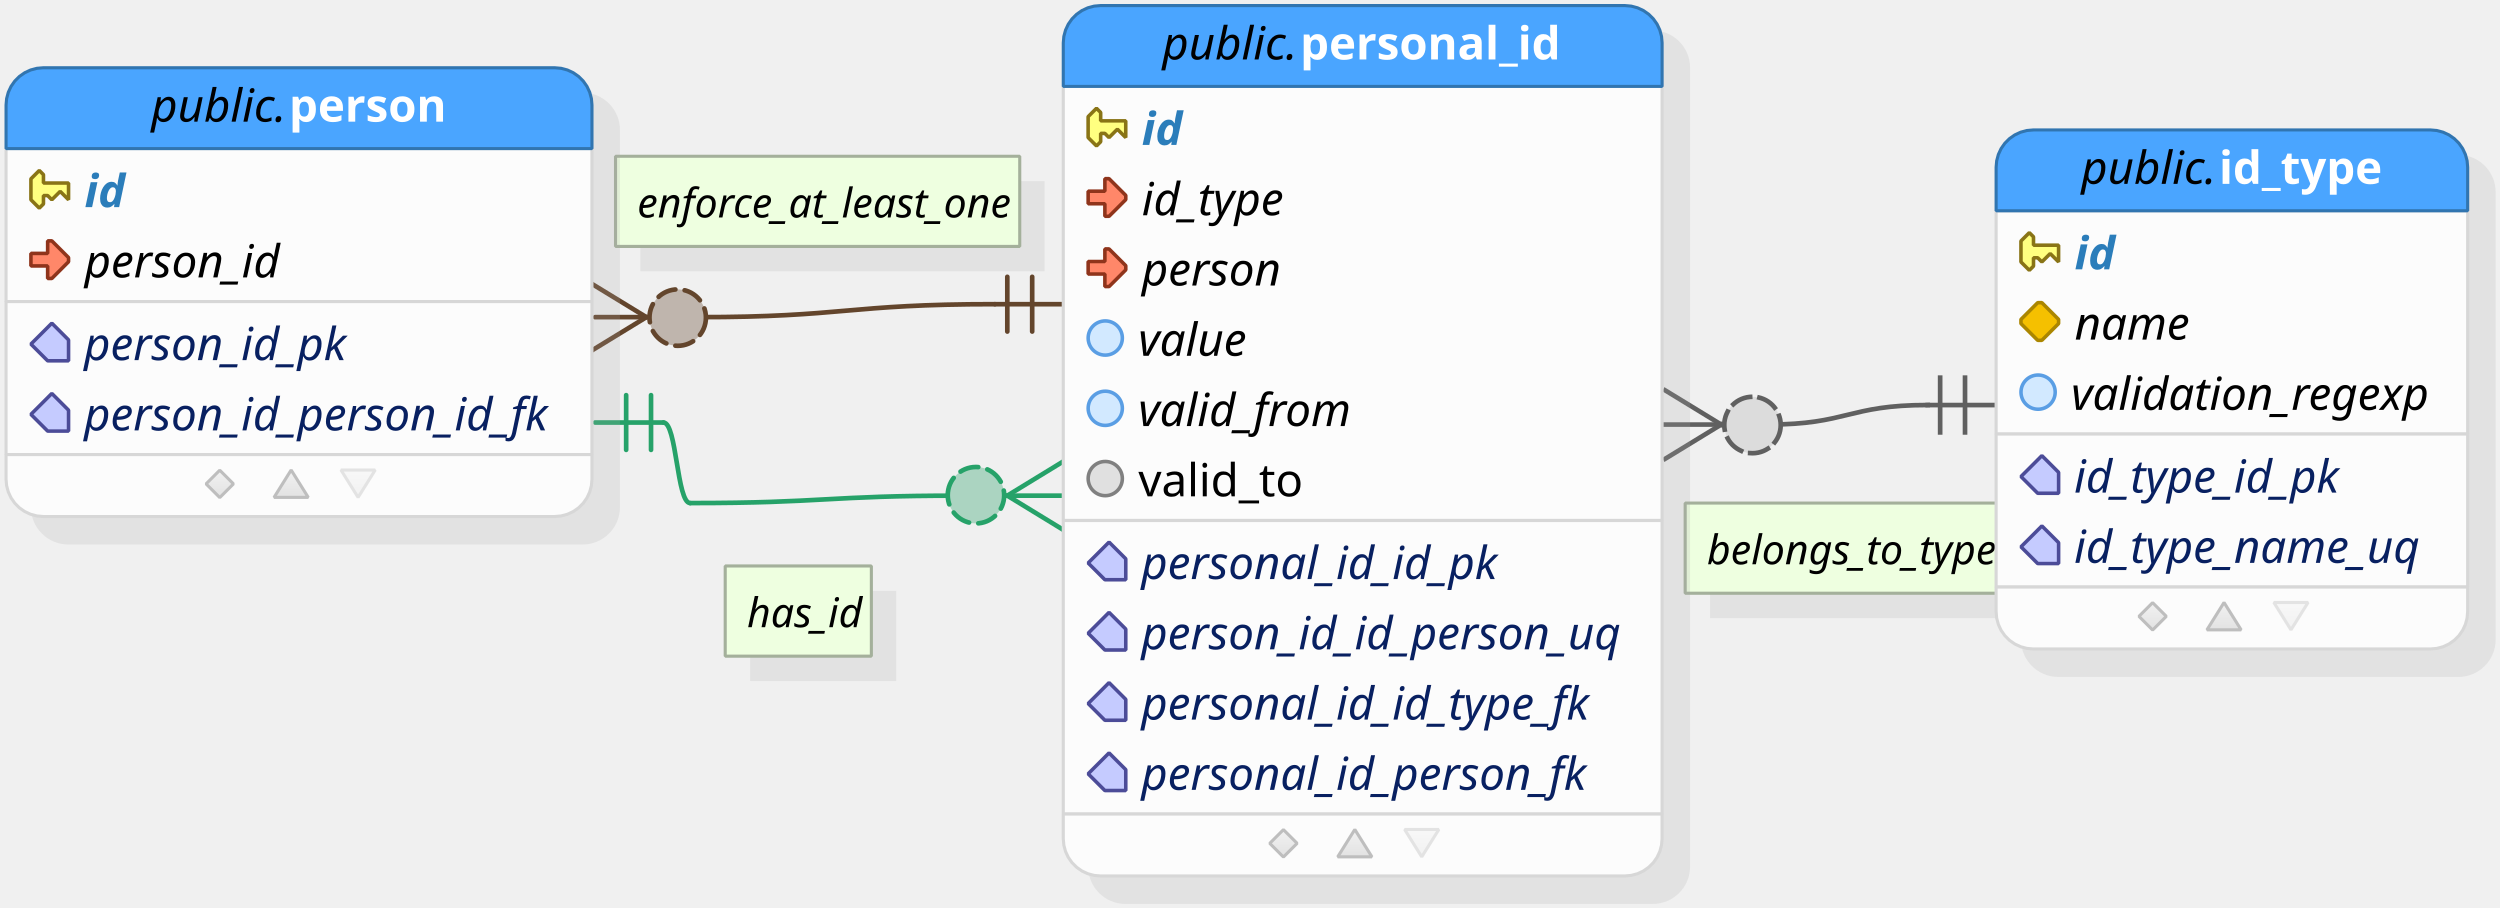
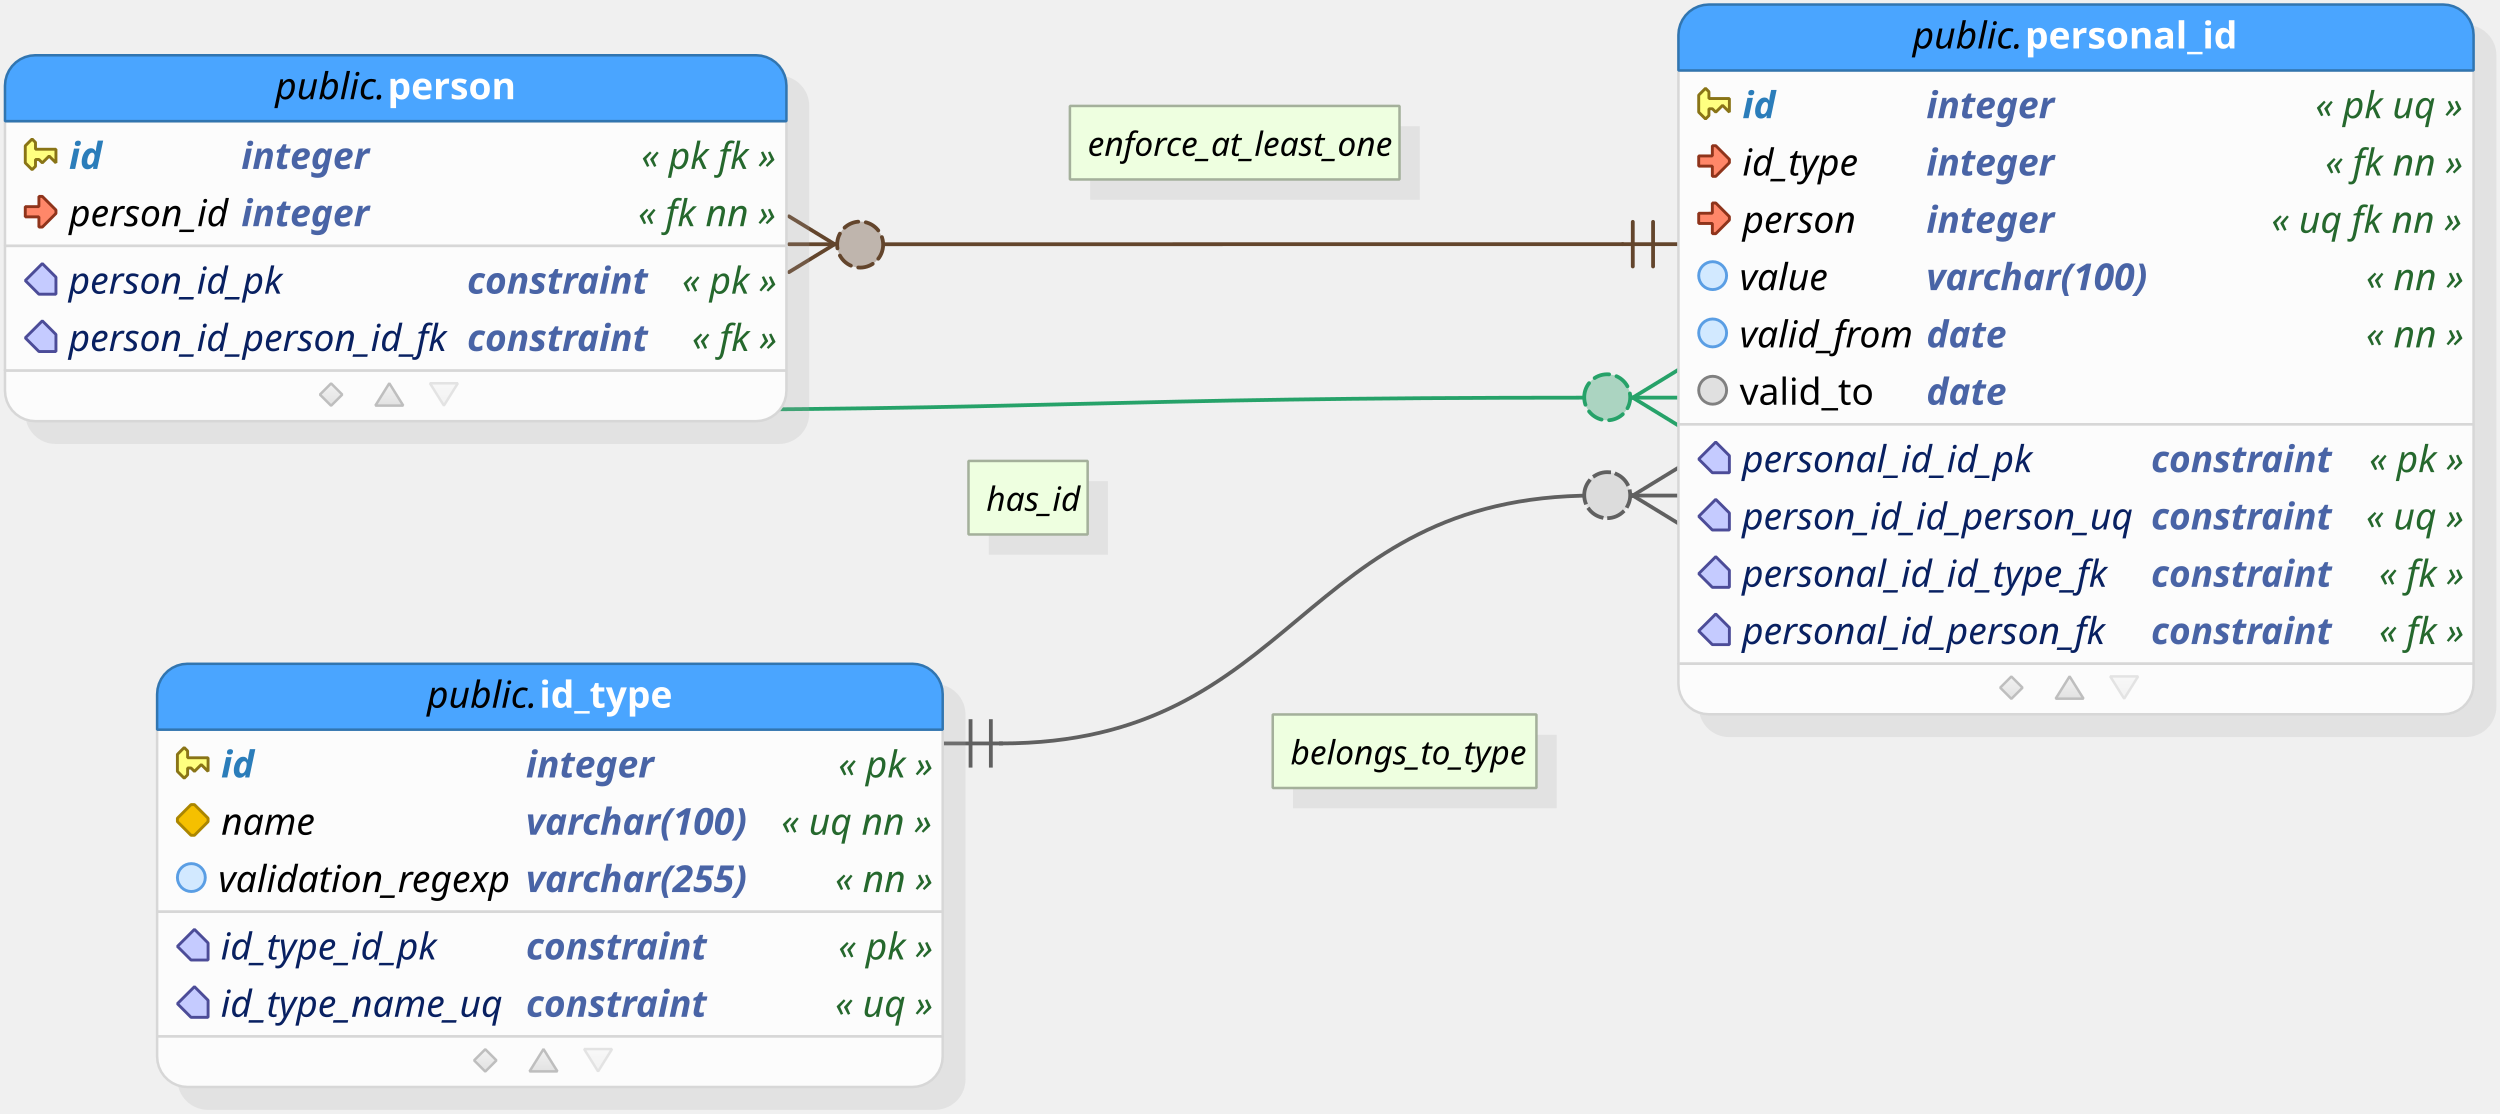
- <svg xmlns="http://www.w3.org/2000/svg" xmlns:xlink="http://www.w3.org/1999/xlink" height="292pt" viewBox="0 0 804 292" width="804pt">
+ <svg xmlns="http://www.w3.org/2000/svg" xmlns:xlink="http://www.w3.org/1999/xlink" height="439pt" viewBox="0 0 986 439" width="986pt">
  <linearGradient id="a" x2="0" y2="1">
    <stop offset="0" stop-color="#a9a9a9" stop-opacity=".196" />
    <stop offset="1" stop-color="#a9a9a9" stop-opacity=".196" />
  </linearGradient>
  <linearGradient id="b" x2="0" y2="1">
    <stop offset="0" stop-color="#eeffe0" />
    <stop offset="1" stop-color="#eeffe0" />
  </linearGradient>
  <linearGradient id="c" x2="0" y2="1">
    <stop offset="0" stop-color="#fcfcfc" />
    <stop offset="1" stop-color="#fcfcfc" />
  </linearGradient>
  <linearGradient id="d" x2="0" y2="1">
    <stop offset="0" stop-color="#ffff80" />
    <stop offset="1" stop-color="#ffff80" />
  </linearGradient>
  <linearGradient id="e" x2="0" y2="1">
    <stop offset="0" stop-color="#d2e9ff" />
    <stop offset="1" stop-color="#d2e9ff" />
  </linearGradient>
  <linearGradient id="f" x2="0" y2="1">
    <stop offset="0" stop-color="#c5cbff" />
    <stop offset="1" stop-color="#c5cbff" />
  </linearGradient>
  <linearGradient id="g" x2="0" y2="1">
    <stop offset="0" stop-color="#f3f3f3" />
    <stop offset="1" stop-color="#e1e1e1" />
  </linearGradient>
  <linearGradient id="h" x2="0" y2="1">
    <stop offset="0" stop-color="#4aa5ff" />
    <stop offset="1" stop-color="#4aa5ff" />
  </linearGradient>
  <linearGradient id="i" x2="0" y2="1">
    <stop offset="0" stop-color="#ff8769" />
    <stop offset="1" stop-color="#ff8769" />
  </linearGradient>
-   <linearGradient id="j" gradientTransform="matrix(.99946 0 0 1.0005 554.53 127.6)" gradientUnits="userSpaceOnUse" x1="-.75" x2="-.75" y1="-.78" y2="18.89">
+   <linearGradient id="j" gradientTransform="matrix(.99946 0 0 1.0005 -642.97 -204.37)" gradientUnits="userSpaceOnUse" x1="-.75" x2="-.75" y1="-.78" y2="18.89">
    <stop offset="0" stop-color="#dcdcdc" />
    <stop offset="1" stop-color="#dcdcdc" />
  </linearGradient>
-   <linearGradient id="k" gradientTransform="matrix(1.8937 0 0 .52806 549.95 169.79)" gradientUnits="userSpaceOnUse" x2="0" xlink:href="#a" y2="54.918" />
-   <linearGradient id="l" gradientTransform="matrix(1.8708 0 0 .53452 541.95 161.79)" gradientUnits="userSpaceOnUse" x1="-.267" x2="-.267" xlink:href="#b" y1="-.935" y2="55.189" />
-   <linearGradient id="m" gradientTransform="matrix(1.0008 0 0 .99917 -322.95 -168.33)" gradientUnits="userSpaceOnUse" x1="-.749" x2="18.884" y1="-.718" y2="18.916">
+   <linearGradient id="k" gradientTransform="matrix(1.8937 0 0 .52806 509.97 289.79)" gradientUnits="userSpaceOnUse" x2="0" xlink:href="#a" y2="54.918" />
+   <linearGradient id="l" gradientTransform="matrix(1.8708 0 0 .53452 501.97 281.79)" gradientUnits="userSpaceOnUse" x1="-.267" x2="-.267" xlink:href="#b" y1="-.935" y2="55.189" />
+   <linearGradient id="m" gradientTransform="matrix(1.0008 0 0 .99917 -642.97 -165.77)" gradientUnits="userSpaceOnUse" x1="-.749" x2="18.884" y1="-.718" y2="18.916">
    <stop offset="0" stop-color="#abd4c1" />
    <stop offset="1" stop-color="#abd4c1" />
  </linearGradient>
-   <linearGradient id="n" gradientTransform="matrix(1.2731 0 0 .78551 241.23 190.02)" gradientUnits="userSpaceOnUse" x2="0" xlink:href="#a" y2="36.919" />
-   <linearGradient id="o" gradientTransform="matrix(1.2649 0 0 .79057 233.23 182.02)" gradientUnits="userSpaceOnUse" x1="-.395" x2="-.395" xlink:href="#b" y1="-.632" y2="37.315" />
-   <linearGradient id="p" gradientTransform="matrix(1.0008 0 0 .99917 208.87 93.07)" gradientUnits="userSpaceOnUse" x1="-.749" x2="18.884" y1="-.718" y2="18.916">
+   <linearGradient id="n" gradientTransform="matrix(1.2731 0 0 .78551 389.97 189.79)" gradientUnits="userSpaceOnUse" x2="0" xlink:href="#a" y2="36.919" />
+   <linearGradient id="o" gradientTransform="matrix(1.2649 0 0 .79057 381.97 181.79)" gradientUnits="userSpaceOnUse" x1="-.395" x2="-.395" xlink:href="#b" y1="-.632" y2="37.315" />
+   <linearGradient id="p" gradientTransform="matrix(1.0008 0 0 .99917 330.17 87.393)" gradientUnits="userSpaceOnUse" x1="-.749" x2="18.884" y1="-.718" y2="18.916">
    <stop offset="0" stop-color="#bfb5ad" />
    <stop offset="1" stop-color="#bfb5ad" />
  </linearGradient>
-   <linearGradient id="q" gradientTransform="matrix(2.1173 0 0 .47231 205.95 58.252)" gradientUnits="userSpaceOnUse" x2="0" xlink:href="#a" y2="61.4" />
-   <linearGradient id="r" gradientTransform="matrix(2.0897 0 0 .47855 197.95 50.252)" gradientUnits="userSpaceOnUse" x1="-.239" x2="-.239" xlink:href="#b" y1="-1.045" y2="61.645" />
-   <linearGradient id="s" gradientTransform="matrix(.95344 0 0 1.0488 649.95 49.788)" gradientUnits="userSpaceOnUse" x2="0" xlink:href="#a" y2="160.1" />
-   <linearGradient id="t" gradientTransform="matrix(1.448 0 0 .69059 641.95 67.788)" gradientUnits="userSpaceOnUse" x1="-.345" x2="-.345" xlink:href="#c" y1="-.724" y2="104.69" />
-   <linearGradient id="u" gradientTransform="matrix(1.7438 0 0 .57346 641.95 139.59)" gradientUnits="userSpaceOnUse" x1="-.287" x2="-.287" xlink:href="#c" y1="-.872" y2="86.667" />
-   <linearGradient id="v" gradientTransform="matrix(.99738 0 0 1.0026 649.95 74.828)" gradientUnits="userSpaceOnUse" x1="-.577" x2="-.577" xlink:href="#d" y1="-.811" y2="12.474" />
-   <linearGradient id="w" gradientTransform="matrix(.99113 0 0 1.0089 649.95 97.344)" gradientUnits="userSpaceOnUse" x1="-.58" x2="-.58" y1="-.806" y2="12.563">
+   <linearGradient id="q" gradientTransform="matrix(2.1173 0 0 .47231 429.97 49.788)" gradientUnits="userSpaceOnUse" x2="0" xlink:href="#a" y2="61.4" />
+   <linearGradient id="r" gradientTransform="matrix(2.0897 0 0 .47855 421.97 41.788)" gradientUnits="userSpaceOnUse" x1="-.239" x2="-.239" xlink:href="#b" y1="-1.045" y2="61.645" />
+   <linearGradient id="s" gradientTransform="matrix(1.3605 0 0 .73502 69.966 269.79)" gradientUnits="userSpaceOnUse" x2="0" xlink:href="#a" y2="228.46" />
+   <linearGradient id="t" gradientTransform="matrix(2.0663 0 0 .48396 61.966 287.79)" gradientUnits="userSpaceOnUse" x1="-.242" x2="-.242" xlink:href="#c" y1="-1.033" y2="149.39" />
+   <linearGradient id="u" gradientTransform="matrix(2.4883 0 0 .40188 61.966 359.59)" gradientUnits="userSpaceOnUse" x1="-.201" x2="-.201" xlink:href="#c" y1="-1.244" y2="123.67" />
+   <linearGradient id="v" gradientTransform="matrix(.99738 0 0 1.0026 69.966 294.83)" gradientUnits="userSpaceOnUse" x1="-.577" x2="-.577" xlink:href="#d" y1="-.811" y2="12.474" />
+   <linearGradient id="w" gradientTransform="matrix(.99113 0 0 1.0089 69.966 317.34)" gradientUnits="userSpaceOnUse" x1="-.58" x2="-.58" y1="-.806" y2="12.563">
    <stop offset="0" stop-color="#f5c000" />
    <stop offset="1" stop-color="#f5c000" />
  </linearGradient>
-   <linearGradient id="x" gradientUnits="userSpaceOnUse" x1="649.37" x2="649.37" xlink:href="#e" y1="120.04" y2="132.19" />
-   <linearGradient id="y" gradientTransform="matrix(.98481 0 0 1.0154 649.95 146.54)" gradientUnits="userSpaceOnUse" x1="-.413" x2="-.413" xlink:href="#f" y1="-.801" y2="12.483" />
-   <linearGradient id="z" gradientTransform="matrix(.98481 0 0 1.0154 649.95 169.14)" gradientUnits="userSpaceOnUse" x1="-.413" x2="-.413" xlink:href="#f" y1="-.801" y2="12.483" />
-   <linearGradient id="A" gradientTransform="matrix(2.701 0 0 .37023 641.95 188.79)" gradientUnits="userSpaceOnUse" x1="-.185" x2="-.185" xlink:href="#c" y1="-1.351" y2="55.165" />
-   <linearGradient id="B" gradientTransform="matrix(1.1144 0 0 .89736 731.27 193.76)" gradientUnits="userSpaceOnUse" x1="-.618" x2="-.618" xlink:href="#g" y1="-.768" y2="10.102" />
-   <linearGradient id="C" gradientTransform="matrix(1.0891 0 0 .9182 709.75 193.76)" gradientUnits="userSpaceOnUse" x1="-.389" x2="-.389" xlink:href="#g" y1="-.75" y2="10.128" />
-   <linearGradient id="D" gradientTransform="matrix(.98191 0 0 1.0184 687.88 193.82)" gradientUnits="userSpaceOnUse" x1="-.36" x2="-.36" xlink:href="#g" y1="-.694" y2="8.988" />
-   <linearGradient id="E" gradientTransform="matrix(2.3781 0 0 .42051 641.95 41.788)" gradientUnits="userSpaceOnUse" x1="-.228" x2="-.228" xlink:href="#h" y1="-1.189" y2="63.019" />
-   <linearGradient id="F" gradientTransform="matrix(.83011 0 0 1.2047 349.95 9.788)" gradientUnits="userSpaceOnUse" x2="0" xlink:href="#a" y2="233.2" />
-   <linearGradient id="G" gradientTransform="matrix(1.1734 0 0 .85224 341.95 27.788)" gradientUnits="userSpaceOnUse" x1="-.426" x2="-.426" xlink:href="#c" y1="-.587" y2="164.39" />
-   <linearGradient id="H" gradientTransform="matrix(1.4245 0 0 .70201 341.95 167.39)" gradientUnits="userSpaceOnUse" x1="-.351" x2="-.351" xlink:href="#c" y1="-.712" y2="135.18" />
-   <linearGradient id="I" gradientTransform="matrix(.99738 0 0 1.0026 349.95 34.828)" gradientUnits="userSpaceOnUse" x1="-.577" x2="-.577" xlink:href="#d" y1="-.811" y2="12.474" />
-   <linearGradient id="J" gradientUnits="userSpaceOnUse" x1="349.37" x2="349.37" xlink:href="#i" y1="56.888" y2="70.138" />
-   <linearGradient id="K" gradientUnits="userSpaceOnUse" x1="349.37" x2="349.37" xlink:href="#i" y1="79.488" y2="92.738" />
-   <linearGradient id="L" gradientUnits="userSpaceOnUse" x1="349.37" x2="349.37" xlink:href="#e" y1="102.64" y2="114.79" />
-   <linearGradient id="M" gradientUnits="userSpaceOnUse" x1="349.37" x2="349.37" xlink:href="#e" y1="125.24" y2="137.39" />
-   <linearGradient id="N" gradientUnits="userSpaceOnUse" x1="349.37" x2="349.37" y1="147.84" y2="159.99">
+   <linearGradient id="x" gradientUnits="userSpaceOnUse" x1="69.391" x2="69.391" xlink:href="#e" y1="340.04" y2="352.19" />
+   <linearGradient id="y" gradientTransform="matrix(.98481 0 0 1.0154 69.966 366.54)" gradientUnits="userSpaceOnUse" x1="-.413" x2="-.413" xlink:href="#f" y1="-.801" y2="12.483" />
+   <linearGradient id="z" gradientTransform="matrix(.98481 0 0 1.0154 69.966 389.14)" gradientUnits="userSpaceOnUse" x1="-.413" x2="-.413" xlink:href="#f" y1="-.801" y2="12.483" />
+   <linearGradient id="A" gradientTransform="matrix(3.8542 0 0 .25946 61.966 408.79)" gradientUnits="userSpaceOnUse" x1="-.13" x2="-.13" xlink:href="#c" y1="-1.927" y2="78.719" />
+   <linearGradient id="B" gradientTransform="matrix(1.1144 0 0 .89736 230.38 413.76)" gradientUnits="userSpaceOnUse" x1="-.618" x2="-.618" xlink:href="#g" y1="-.768" y2="10.102" />
+   <linearGradient id="C" gradientTransform="matrix(1.0891 0 0 .9182 208.85 413.76)" gradientUnits="userSpaceOnUse" x1="-.389" x2="-.389" xlink:href="#g" y1="-.75" y2="10.128" />
+   <linearGradient id="D" gradientTransform="matrix(.98191 0 0 1.0184 186.99 413.82)" gradientUnits="userSpaceOnUse" x1="-.36" x2="-.36" xlink:href="#g" y1="-.694" y2="8.988" />
+   <linearGradient id="E" gradientTransform="matrix(3.3932 0 0 .29471 61.966 261.79)" gradientUnits="userSpaceOnUse" x1="-.16" x2="-.16" xlink:href="#h" y1="-1.697" y2="89.919" />
+   <linearGradient id="F" gradientTransform="matrix(1.0583 0 0 .94495 669.97 9.788)" gradientUnits="userSpaceOnUse" x2="0" xlink:href="#a" y2="297.29" />
+   <linearGradient id="G" gradientTransform="matrix(1.4959 0 0 .66851 661.97 27.788)" gradientUnits="userSpaceOnUse" x1="-.334" x2="-.334" xlink:href="#c" y1="-.748" y2="209.57" />
+   <linearGradient id="H" gradientTransform="matrix(1.816 0 0 .55067 661.97 167.39)" gradientUnits="userSpaceOnUse" x1="-.275" x2="-.275" xlink:href="#c" y1="-.908" y2="172.34" />
+   <linearGradient id="I" gradientTransform="matrix(.99738 0 0 1.0026 669.97 34.828)" gradientUnits="userSpaceOnUse" x1="-.577" x2="-.577" xlink:href="#d" y1="-.811" y2="12.474" />
+   <linearGradient id="J" gradientUnits="userSpaceOnUse" x1="669.39" x2="669.39" xlink:href="#i" y1="56.888" y2="70.138" />
+   <linearGradient id="K" gradientUnits="userSpaceOnUse" x1="669.39" x2="669.39" xlink:href="#i" y1="79.488" y2="92.738" />
+   <linearGradient id="L" gradientUnits="userSpaceOnUse" x1="669.39" x2="669.39" xlink:href="#e" y1="102.64" y2="114.79" />
+   <linearGradient id="M" gradientUnits="userSpaceOnUse" x1="669.39" x2="669.39" xlink:href="#e" y1="125.24" y2="137.39" />
+   <linearGradient id="N" gradientUnits="userSpaceOnUse" x1="669.39" x2="669.39" y1="147.84" y2="159.99">
    <stop offset="0" stop-color="#e0e0e0" />
    <stop offset="1" stop-color="#e0e0e0" />
  </linearGradient>
-   <linearGradient id="O" gradientTransform="matrix(.98481 0 0 1.0154 349.95 174.34)" gradientUnits="userSpaceOnUse" x1="-.413" x2="-.413" xlink:href="#f" y1="-.801" y2="12.483" />
-   <linearGradient id="P" gradientTransform="matrix(.98481 0 0 1.0154 349.95 196.94)" gradientUnits="userSpaceOnUse" x1="-.413" x2="-.413" xlink:href="#f" y1="-.801" y2="12.483" />
-   <linearGradient id="Q" gradientTransform="matrix(.98481 0 0 1.0154 349.95 219.54)" gradientUnits="userSpaceOnUse" x1="-.413" x2="-.413" xlink:href="#f" y1="-.801" y2="12.483" />
-   <linearGradient id="R" gradientTransform="matrix(.98481 0 0 1.0154 349.95 242.14)" gradientUnits="userSpaceOnUse" x1="-.413" x2="-.413" xlink:href="#f" y1="-.801" y2="12.483" />
-   <linearGradient id="S" gradientTransform="matrix(3.0417 0 0 .32877 341.95 261.79)" gradientUnits="userSpaceOnUse" x1="-.164" x2="-.164" xlink:href="#c" y1="-1.521" y2="62.123" />
-   <linearGradient id="T" gradientTransform="matrix(1.1144 0 0 .89736 451.73 266.76)" gradientUnits="userSpaceOnUse" x1="-.618" x2="-.618" xlink:href="#g" y1="-.768" y2="10.102" />
-   <linearGradient id="U" gradientTransform="matrix(1.0891 0 0 .9182 430.21 266.76)" gradientUnits="userSpaceOnUse" x1="-.389" x2="-.389" xlink:href="#g" y1="-.75" y2="10.128" />
-   <linearGradient id="V" gradientTransform="matrix(.98191 0 0 1.0184 408.35 266.82)" gradientUnits="userSpaceOnUse" x1="-.36" x2="-.36" xlink:href="#g" y1="-.694" y2="8.988" />
-   <linearGradient id="W" gradientTransform="matrix(2.6779 0 0 .37342 341.95 1.788)" gradientUnits="userSpaceOnUse" x1="-.202" x2="-.202" xlink:href="#h" y1="-1.339" y2="70.965" />
-   <linearGradient id="X" gradientTransform="matrix(1.1417 0 0 .87589 9.9458 29.788)" gradientUnits="userSpaceOnUse" x2="0" xlink:href="#a" y2="165.92" />
-   <linearGradient id="Y" gradientTransform="matrix(1.9425 0 0 .51479 1.9458 47.788)" gradientUnits="userSpaceOnUse" x1="-.257" x2="-.257" xlink:href="#c" y1="-.971" y2="96.544" />
-   <linearGradient id="Z" gradientTransform="matrix(1.9425 0 0 .51479 1.9458 96.988)" gradientUnits="userSpaceOnUse" x1="-.257" x2="-.257" xlink:href="#c" y1="-.971" y2="96.544" />
-   <linearGradient id="aa" gradientTransform="matrix(.99738 0 0 1.0026 9.9458 54.828)" gradientUnits="userSpaceOnUse" x1="-.577" x2="-.577" xlink:href="#d" y1="-.811" y2="12.474" />
-   <linearGradient id="ab" gradientUnits="userSpaceOnUse" x1="9.371" x2="9.371" xlink:href="#i" y1="76.888" y2="90.138" />
-   <linearGradient id="ac" gradientTransform="matrix(.98481 0 0 1.0154 9.9458 103.94)" gradientUnits="userSpaceOnUse" x1="-.413" x2="-.413" xlink:href="#f" y1="-.801" y2="12.483" />
-   <linearGradient id="ad" gradientTransform="matrix(.98481 0 0 1.0154 9.9458 126.54)" gradientUnits="userSpaceOnUse" x1="-.413" x2="-.413" xlink:href="#f" y1="-.801" y2="12.483" />
-   <linearGradient id="ae" gradientTransform="matrix(3.0088 0 0 .33236 1.9458 146.19)" gradientUnits="userSpaceOnUse" x1="-.166" x2="-.166" xlink:href="#c" y1="-1.504" y2="61.452" />
-   <linearGradient id="af" gradientTransform="matrix(1.1144 0 0 .89736 109.66 151.16)" gradientUnits="userSpaceOnUse" x1="-.618" x2="-.618" xlink:href="#g" y1="-.768" y2="10.102" />
-   <linearGradient id="ag" gradientTransform="matrix(1.0891 0 0 .9182 88.133 151.16)" gradientUnits="userSpaceOnUse" x1="-.389" x2="-.389" xlink:href="#g" y1="-.75" y2="10.128" />
-   <linearGradient id="ah" gradientTransform="matrix(.98191 0 0 1.0184 66.273 151.22)" gradientUnits="userSpaceOnUse" x1="-.36" x2="-.36" xlink:href="#g" y1="-.694" y2="8.988" />
-   <linearGradient id="ai" gradientTransform="matrix(2.649 0 0 .3775 1.9458 21.788)" gradientUnits="userSpaceOnUse" x1="-.204" x2="-.204" xlink:href="#h" y1="-1.325" y2="70.199" />
+   <linearGradient id="O" gradientTransform="matrix(.98481 0 0 1.0154 669.97 174.34)" gradientUnits="userSpaceOnUse" x1="-.413" x2="-.413" xlink:href="#f" y1="-.801" y2="12.483" />
+   <linearGradient id="P" gradientTransform="matrix(.98481 0 0 1.0154 669.97 196.94)" gradientUnits="userSpaceOnUse" x1="-.413" x2="-.413" xlink:href="#f" y1="-.801" y2="12.483" />
+   <linearGradient id="Q" gradientTransform="matrix(.98481 0 0 1.0154 669.97 219.54)" gradientUnits="userSpaceOnUse" x1="-.413" x2="-.413" xlink:href="#f" y1="-.801" y2="12.483" />
+   <linearGradient id="R" gradientTransform="matrix(.98481 0 0 1.0154 669.97 242.14)" gradientUnits="userSpaceOnUse" x1="-.413" x2="-.413" xlink:href="#f" y1="-.801" y2="12.483" />
+   <linearGradient id="S" gradientTransform="matrix(3.8776 0 0 .25789 661.97 261.79)" gradientUnits="userSpaceOnUse" x1="-.129" x2="-.129" xlink:href="#c" y1="-1.939" y2="79.196" />
+   <linearGradient id="T" gradientTransform="matrix(1.1144 0 0 .89736 832.27 266.76)" gradientUnits="userSpaceOnUse" x1="-.618" x2="-.618" xlink:href="#g" y1="-.768" y2="10.102" />
+   <linearGradient id="U" gradientTransform="matrix(1.0891 0 0 .9182 810.75 266.76)" gradientUnits="userSpaceOnUse" x1="-.389" x2="-.389" xlink:href="#g" y1="-.75" y2="10.128" />
+   <linearGradient id="V" gradientTransform="matrix(.98191 0 0 1.0184 788.88 266.82)" gradientUnits="userSpaceOnUse" x1="-.36" x2="-.36" xlink:href="#g" y1="-.694" y2="8.988" />
+   <linearGradient id="W" gradientTransform="matrix(3.4138 0 0 .29293 661.97 1.788)" gradientUnits="userSpaceOnUse" x1="-.159" x2="-.159" xlink:href="#h" y1="-1.707" y2="90.465" />
+   <linearGradient id="X" gradientTransform="matrix(1.4587 0 0 .68556 9.9663 29.788)" gradientUnits="userSpaceOnUse" x2="0" xlink:href="#a" y2="211.98" />
+   <linearGradient id="Y" gradientTransform="matrix(2.4818 0 0 .40293 1.9663 47.788)" gradientUnits="userSpaceOnUse" x1="-.201" x2="-.201" xlink:href="#c" y1="-1.241" y2="123.35" />
+   <linearGradient id="Z" gradientTransform="matrix(2.4818 0 0 .40293 1.9663 96.988)" gradientUnits="userSpaceOnUse" x1="-.201" x2="-.201" xlink:href="#c" y1="-1.241" y2="123.35" />
+   <linearGradient id="aa" gradientTransform="matrix(.99738 0 0 1.0026 9.9663 54.828)" gradientUnits="userSpaceOnUse" x1="-.577" x2="-.577" xlink:href="#d" y1="-.811" y2="12.474" />
+   <linearGradient id="ab" gradientUnits="userSpaceOnUse" x1="9.391" x2="9.391" xlink:href="#i" y1="76.888" y2="90.138" />
+   <linearGradient id="ac" gradientTransform="matrix(.98481 0 0 1.0154 9.9663 103.94)" gradientUnits="userSpaceOnUse" x1="-.413" x2="-.413" xlink:href="#f" y1="-.801" y2="12.483" />
+   <linearGradient id="ad" gradientTransform="matrix(.98481 0 0 1.0154 9.9663 126.54)" gradientUnits="userSpaceOnUse" x1="-.413" x2="-.413" xlink:href="#f" y1="-.801" y2="12.483" />
+   <linearGradient id="ae" gradientTransform="matrix(3.8441 0 0 .26014 1.9663 146.19)" gradientUnits="userSpaceOnUse" x1="-.13" x2="-.13" xlink:href="#c" y1="-1.922" y2="78.513" />
+   <linearGradient id="af" gradientTransform="matrix(1.1144 0 0 .89736 169.57 151.16)" gradientUnits="userSpaceOnUse" x1="-.618" x2="-.618" xlink:href="#g" y1="-.768" y2="10.102" />
+   <linearGradient id="ag" gradientTransform="matrix(1.0891 0 0 .9182 148.04 151.16)" gradientUnits="userSpaceOnUse" x1="-.389" x2="-.389" xlink:href="#g" y1="-.75" y2="10.128" />
+   <linearGradient id="ah" gradientTransform="matrix(.98191 0 0 1.0184 126.18 151.22)" gradientUnits="userSpaceOnUse" x1="-.36" x2="-.36" xlink:href="#g" y1="-.694" y2="8.988" />
+   <linearGradient id="ai" gradientTransform="matrix(3.3843 0 0 .29548 1.9663 21.788)" gradientUnits="userSpaceOnUse" x1="-.16" x2="-.16" xlink:href="#h" y1="-1.692" y2="89.684" />
  <g stroke="#606060" stroke-linecap="square" stroke-linejoin="bevel" stroke-width="1.5">
    <g fill="none">
-       <path d="m535.53 136.54h33" />
-       <path d="m568.53 136.54c25.709 0 25.709-6.282 51.418-6.282" />
-       <path d="m619.95 130.26h22" />
-       <path d="m553.53 136.54-18-11" />
-       <path d="m553.53 136.54-18 11" />
-     </g>
-     <circle cx="563.6" cy="136.68" fill="url(#j)" fill-rule="evenodd" r="9.075" stroke-dasharray="6 3" />
+       <path d="m661.97 195.44h-33" />
+       <path d="m628.97 195.44c-117.09 0-117.09 97.77-234.17 97.77" />
+       <path d="m394.79 293.2h-22" />
+       <g transform="matrix(-1 0 0 -1 661.97 195.44)">
+         <path d="m18 0-18-11" />
+         <path d="m18 0-18 11" />
+       </g>
+     </g>
+     <circle cx="-633.89" cy="-195.29" fill="url(#j)" fill-rule="evenodd" r="9.075" stroke-dasharray="6 3" transform="scale(-1)" />
    <g fill="none">
-       <path d="m631.95 121.46v17.6" />
-       <path d="m623.95 121.46v17.6" />
+       <path d="m0-8.8v17.6" transform="matrix(-1 0 0 -1 382.79 293.2)" />
+       <path d="m0-8.8v17.6" transform="matrix(-1 0 0 -1 390.79 293.2)" />
    </g>
  </g>
-   <path d="m549.95 169.79h104v29h-104z" fill="url(#k)" fill-rule="evenodd" />
+   <path d="m509.97 289.79h104v29h-104z" fill="url(#k)" fill-rule="evenodd" />
  <g stroke-linejoin="bevel">
-     <path d="m541.95 161.79h104v29h-104z" fill="url(#l)" fill-rule="evenodd" stroke="#a4b09b" stroke-linecap="square" />
-     <text style="font-style:italic;font-weight:400;font-size:13.2;font-family:Noto Sans;fill-rule:evenodd;stroke-linecap:square" x="548.946" y="181.479">belongs_to_type</text>
+     <path d="m501.97 281.79h104v29h-104z" fill="url(#l)" fill-rule="evenodd" stroke="#a4b09b" stroke-linecap="square" />
+     <text style="fill-rule:evenodd;font-family:Noto Sans;font-size:13.2;font-style:italic;font-weight:400;stroke-linecap:square" x="508.966" y="301.479">belongs_to_type</text>
    <g stroke="#26a269" stroke-linecap="round" stroke-width="1.5">
      <g fill="none">
-         <path d="m341.95 159.4h-33" />
-         <path d="m308.95 159.4c-43.5 0-43.5 2.387-87 2.387" />
-         <path d="m221.95 161.79c-4.287 0-4.287-25.904-8.575-25.904" />
-         <path d="m213.37 135.88h-22" />
-         <g transform="matrix(-1 0 0 -1 341.95 159.4)">
+         <path d="m661.97 156.83h-33" />
+         <path d="m628.97 156.83c-203.5 0-203.5 4.954-407 4.954" />
+         <path d="m221.97 161.79c-32.699 0-32.699-67.338-65.399-67.338" />
+         <g transform="matrix(-1 0 0 -1 661.97 156.83)">
          <path d="m18 0-18-11" />
          <path d="m18 0-18 11" />
        </g>
      </g>
-       <circle cx="-313.87" cy="-159.26" fill="url(#m)" fill-rule="evenodd" r="9.075" stroke-dasharray="6 3" transform="scale(-1)" />
-       <g fill="none">
-         <path d="m201.37 144.68v-17.6" />
-         <path d="m209.37 144.68v-17.6" />
-       </g>
+       <circle cx="-633.89" cy="-156.69" fill="url(#m)" fill-rule="evenodd" r="9.075" stroke-dasharray="6 3" transform="scale(-1)" />
    </g>
  </g>
-   <path d="m241.23 190.02h47v29h-47z" fill="url(#n)" fill-rule="evenodd" />
+   <path d="m389.97 189.79h47v29h-47z" fill="url(#n)" fill-rule="evenodd" />
  <g stroke-linejoin="bevel">
-     <path d="m233.23 182.02h47v29h-47z" fill="url(#o)" fill-rule="evenodd" stroke="#a4b09b" stroke-linecap="square" />
-     <text style="font-style:italic;font-weight:400;font-size:13.2;font-family:Noto Sans;fill-rule:evenodd;stroke-linecap:square" x="240.233" y="201.71">has_id</text>
+     <path d="m381.97 181.79h47v29h-47z" fill="url(#o)" fill-rule="evenodd" stroke="#a4b09b" stroke-linecap="square" />
+     <text style="fill-rule:evenodd;font-family:Noto Sans;font-size:13.2;font-style:italic;font-weight:400;stroke-linecap:square" x="388.966" y="201.479">has_id</text>
    <g stroke="#63452c" stroke-linecap="round" stroke-width="1.5">
      <g fill="none">
-         <path d="m191.37 102h33" />
-         <path d="m224.37 102c47.788 0 47.788-4.179 95.575-4.179" />
-         <path d="m319.95 97.823h22" />
-         <g transform="translate(189.87 102)">
+         <path d="m311.17 96.325h33" />
+         <path d="m344.17 96.325c147.9 0 147.9-.028 295.8-.028" />
+         <path d="m639.97 96.297h22" />
+         <g transform="translate(311.17 96.325)">
          <path d="m18 0-18-11" />
          <path d="m18 0-18 11" />
        </g>
      </g>
-       <circle cx="217.95" cy="102.14" fill="url(#p)" fill-rule="evenodd" r="9.075" stroke-dasharray="6 3" />
+       <circle cx="339.24" cy="96.468" fill="url(#p)" fill-rule="evenodd" r="9.075" stroke-dasharray="6 3" />
      <g fill="none">
-         <path d="m331.95 89.023v17.6" />
-         <path d="m323.95 89.023v17.6" />
+         <path d="m0-8.8v17.6" transform="translate(651.97 96.297)" />
+         <path d="m0-8.8v17.6" transform="translate(643.97 96.297)" />
      </g>
    </g>
  </g>
  <g fill-rule="evenodd">
-     <path d="m205.95 58.252h130v29h-130z" fill="url(#q)" />
-     <path d="m197.95 50.252h130v29h-130z" fill="url(#r)" stroke="#a4b09b" stroke-linecap="square" stroke-linejoin="bevel" />
-     <text style="font-style:italic;font-weight:400;font-size:13.2;font-family:Noto Sans;stroke-linecap:square;stroke-linejoin:bevel" x="204.946" y="69.943">enforce_at_least_one</text>
-     <path d="m649.95 61.788c0-6.627 5.373-12 12-12h128.65c6.627 0 12 5.373 12 12v143.92c0 6.627-5.373 12-12 12h-128.65c-6.627 0-12-5.373-12-12z" fill="url(#s)" />
+     <path d="m429.97 49.788h130v29h-130z" fill="url(#q)" />
+     <path d="m421.97 41.788h130v29h-130z" fill="url(#r)" stroke="#a4b09b" stroke-linecap="square" stroke-linejoin="bevel" />
+     <text style="font-family:Noto Sans;font-size:13.2;font-style:italic;font-weight:400;stroke-linecap:square;stroke-linejoin:bevel" x="428.966" y="61.479">enforce_at_least_one</text>
+     <path d="m69.966 281.79c0-6.627 5.373-12 12-12h286.83c6.627 0 12 5.373 12 12v143.92c0 6.627-5.373 12-12 12h-286.83c-6.627 0-12-5.373-12-12z" fill="url(#s)" />
    <g stroke-linecap="square" stroke-linejoin="bevel">
-       <path d="m641.95 67.788h151.65v71.8h-151.65z" fill="url(#t)" stroke="#d7d7d7" />
-       <path d="m641.95 139.59h151.65v49.2h-151.65z" fill="url(#u)" stroke="#d7d7d7" />
-       <path d="m652.63 74.828-2.689 2.689v6.722l2.689 2.689 1.344-1.344v-2.689h1.344l1.344 1.344 2.689-2.689 2.689 2.689v-5.378h-8.067v-2.689z" fill="url(#v)" stroke="#897416" stroke-width="1.15" />
-       <text fill="#2b7dba" font-family="Noto Sans" font-size="14.667" font-style="italic" font-weight="700" x="667.196" y="86.619">id</text>
-       <path d="m655.32 97.344-5.378 5.378v1.344l5.378 5.378h1.344l5.378-5.378v-1.344l-5.378-5.378z" fill="url(#w)" stroke="#ab8600" stroke-width="1.15" />
-       <text font-family="Noto Sans" font-size="14.667" font-style="italic" font-weight="400" x="667.196" y="109.219">name</text>
-       <circle cx="655.45" cy="126.11" fill="url(#x)" r="5.5" stroke="#5a9ee4" stroke-width="1.15" />
-       <text font-family="Noto Sans" font-size="14.667" font-style="italic" font-weight="400" x="666.096" y="131.819">validation_regexp</text>
-       <path d="m656.67 146.54-6.722 6.722 5.378 5.378h6.722v-6.722z" fill="url(#y)" stroke="#4c4c98" stroke-width="1.15" />
-       <text fill="#082061" font-family="Noto Sans" font-size="14.667" font-style="italic" font-weight="400" x="667.028" y="158.419">id_type_id_pk</text>
-       <path d="m656.67 169.14-6.722 6.722 5.378 5.378h6.722v-6.722z" fill="url(#z)" stroke="#4c4c98" stroke-width="1.15" />
-       <text fill="#082061" font-family="Noto Sans" font-size="14.667" font-style="italic" font-weight="400" x="667.028" y="181.019">id_type_name_uq</text>
-       <path d="m641.946 188.788h151.65v7.924l-.182 2.084-.542 2.02-.884 1.896-1.199 1.714-1.48 1.479-1.713 1.2-1.896.884-2.02.541-2.084.182h-127.65l-2.084-.182-2.02-.541-1.896-.884-1.713-1.2-1.479-1.479-1.2-1.714-.884-1.896-.541-2.02-.182-2.084z" fill="url(#A)" stroke="#d7d7d7" />
+       <path d="m61.966 287.79h309.83v71.8h-309.83z" fill="url(#t)" stroke="#d7d7d7" />
+       <path d="m61.966 359.59h309.83v49.2h-309.83z" fill="url(#u)" stroke="#d7d7d7" />
+       <path d="m72.655 294.83-2.689 2.689v6.722l2.689 2.689 1.344-1.344v-2.689h1.344l1.344 1.344 2.689-2.689 2.689 2.689v-5.378h-8.067v-2.689z" fill="url(#v)" stroke="#897416" stroke-width="1.15" />
+       <g font-family="Noto Sans" font-size="14.667" font-style="italic">
+         <text fill="#2b7dba" font-weight="700" x="87.216" y="306.619">id</text>
+         <text fill="#4964a6" font-weight="700" x="203.616" xml:space="preserve" y="306.619"> integer</text>
+         <text fill="#25682d" font-weight="400" x="330.636" y="306.619">« pk »</text>
+       </g>
+       <path d="m75.344 317.34-5.378 5.378v1.344l5.378 5.378h1.344l5.378-5.378v-1.344l-5.378-5.378z" fill="url(#w)" stroke="#ab8600" stroke-width="1.15" />
+       <g font-family="Noto Sans" font-size="14.667" font-style="italic">
+         <text font-weight="400" x="87.216" y="329.219">name</text>
+         <text fill="#4964a6" font-weight="700" x="203.616" xml:space="preserve" y="329.219"> varchar(100)</text>
+         <text fill="#25682d" font-weight="400" x="308.151" y="329.219">« uq nn »</text>
+       </g>
+       <circle cx="75.466" cy="346.11" fill="url(#x)" r="5.5" stroke="#5a9ee4" stroke-width="1.15" />
+       <g font-family="Noto Sans" font-size="14.667" font-style="italic">
+         <text font-weight="400" x="86.116" y="351.819">validation_regexp</text>
+         <text fill="#4964a6" font-weight="700" x="203.616" xml:space="preserve" y="351.819"> varchar(255)</text>
+         <text fill="#25682d" font-weight="400" x="329.386" y="351.819">« nn »</text>
+       </g>
+       <path d="m76.689 366.54-6.722 6.722 5.378 5.378h6.722v-6.722z" fill="url(#y)" stroke="#4c4c98" stroke-width="1.15" />
+       <g font-family="Noto Sans" font-size="14.667" font-style="italic">
+         <text fill="#082061" font-weight="400" x="87.048" y="378.419">id_type_id_pk</text>
+         <text fill="#4964a6" font-weight="700" x="203.616" xml:space="preserve" y="378.419"> constraint</text>
+         <text fill="#25682d" font-weight="400" x="330.636" y="378.419">« pk »</text>
+       </g>
+       <path d="m76.689 389.14-6.722 6.722 5.378 5.378h6.722v-6.722z" fill="url(#z)" stroke="#4c4c98" stroke-width="1.15" />
+       <g font-family="Noto Sans" font-size="14.667" font-style="italic">
+         <text fill="#082061" font-weight="400" x="87.048" y="401.019">id_type_name_uq</text>
+         <text fill="#4964a6" font-weight="700" x="203.616" xml:space="preserve" y="401.019"> constraint</text>
+         <text fill="#25682d" font-weight="400" x="329.386" y="401.019">« uq »</text>
+       </g>
+       <path d="m61.966 408.79h309.83v7.924l-.183 2.084-.541 2.02-.884 1.896-1.2 1.714-1.479 1.479-1.713 1.2-1.896.884-2.02.541-2.084.182h-285.83l-2.084-.182-2.021-.541-1.896-.884-1.713-1.2-1.479-1.479-1.2-1.714-.884-1.896-.541-2.02-.182-2.084z" fill="url(#A)" stroke="#d7d7d7" />
      <g stroke="#bebebe">
-         <path d="m731.27 193.76h11l-5.5 8.8z" fill="url(#B)" opacity=".4" />
-         <path d="m715.25 193.76-5.5 8.8h11z" fill="url(#C)" />
-         <path d="m692.28 193.82 4.4 4.4-4.4 4.4-4.4-4.4z" fill="url(#D)" />
-       </g>
-       <path d="m641.95 53.788.182-2.084.541-2.021.884-1.896 1.2-1.713 1.479-1.479 1.713-1.2 1.896-.884 2.021-.541 2.084-.182h127.65l2.084.182 2.02.541 1.896.884 1.713 1.2 1.48 1.479 1.199 1.713.884 1.896.542 2.021.182 2.084v14h-151.65z" fill="url(#E)" stroke="#3175b0" />
+         <path d="m230.38 413.76h11l-5.5 8.8z" fill="url(#B)" opacity=".4" />
+         <path d="m214.35 413.76-5.5 8.8h11z" fill="url(#C)" />
+         <path d="m191.39 413.82 4.4 4.4-4.4 4.4-4.4-4.4z" fill="url(#D)" />
+       </g>
+       <path d="m61.966 273.79.182-2.084.541-2.021.884-1.896 1.2-1.713 1.479-1.479 1.713-1.2 1.896-.884 2.021-.541 2.084-.182h285.83l2.084.182 2.02.541 1.896.884 1.713 1.2 1.479 1.479 1.2 1.713.884 1.896.541 2.021.183 2.084v14h-309.83z" fill="url(#E)" stroke="#3175b0" />
      <g font-family="Noto Sans" font-size="14.667">
-         <text font-style="italic" font-weight="400" x="669.305" y="59.121">public.</text>
-         <text fill="#fff" font-weight="700" x="713.649" y="59.121">id_type</text>
-       </g>
-     </g>
-     <path d="m349.95 21.788c0-6.627 5.373-12 12-12h169.58c6.627 0 12 5.373 12 12v256.92c0 6.627-5.373 12-12 12h-169.58c-6.627 0-12-5.373-12-12z" fill="url(#F)" />
+         <text font-style="italic" font-weight="400" x="168.404" y="279.121">public.</text>
+         <text fill="#fff" font-weight="700" x="212.747" y="279.121">id_type</text>
+       </g>
+     </g>
+     <path d="m669.97 21.788c0-6.627 5.373-12 12-12h290.61c6.627 0 12 5.373 12 12v256.92c0 6.627-5.373 12-12 12h-290.61c-6.627 0-12-5.373-12-12z" fill="url(#F)" />
    <g stroke-linecap="square" stroke-linejoin="bevel">
-       <path d="m341.95 27.788h192.58v139.6h-192.58z" fill="url(#G)" stroke="#d7d7d7" />
-       <path d="m341.95 167.39h192.58v94.4h-192.58z" fill="url(#H)" stroke="#d7d7d7" />
-       <path d="m352.63 34.828-2.689 2.689v6.722l2.689 2.689 1.344-1.344v-2.689h1.344l1.344 1.344 2.689-2.689 2.689 2.689v-5.378h-8.067v-2.689z" fill="url(#I)" stroke="#897416" stroke-width="1.15" />
-       <text fill="#2b7dba" font-family="Noto Sans" font-size="14.667" font-style="italic" font-weight="700" x="367.196" y="46.619">id</text>
-       <path d="m349.95 61.496v4.033h5.378v4.033h1.344l5.378-5.378v-1.344l-5.378-5.378h-1.344v4.033z" fill="url(#J)" stroke="#8f341b" stroke-width="1.15" />
-       <text font-family="Noto Sans" font-size="14.667" font-style="italic" font-weight="400" x="367.196" y="69.219">id_type</text>
-       <path d="m349.95 84.096v4.033h5.378v4.033h1.344l5.378-5.378v-1.344l-5.378-5.378h-1.344v4.033z" fill="url(#K)" stroke="#8f341b" stroke-width="1.15" />
-       <text font-family="Noto Sans" font-size="14.667" font-style="italic" font-weight="400" x="367.196" y="91.819">person</text>
-       <circle cx="355.45" cy="108.71" fill="url(#L)" r="5.5" stroke="#5a9ee4" stroke-width="1.15" />
-       <text font-family="Noto Sans" font-size="14.667" font-style="italic" font-weight="400" x="366.096" y="114.419">value</text>
-       <circle cx="355.45" cy="131.31" fill="url(#M)" r="5.5" stroke="#5a9ee4" stroke-width="1.15" />
-       <text font-family="Noto Sans" font-size="14.667" font-style="italic" font-weight="400" x="366.096" y="137.019">valid_from</text>
-       <circle cx="355.45" cy="153.91" fill="url(#N)" r="5.5" stroke="#808080" stroke-width="1.15" />
-       <text font-family="'Noto Sans'" font-size="14.667" font-weight="400" x="366.096" y="159.619">valid_to</text>
-       <path d="m356.67 174.34-6.722 6.722 5.378 5.378h6.722v-6.722z" fill="url(#O)" stroke="#4c4c98" stroke-width="1.15" />
-       <text fill="#082061" font-family="Noto Sans" font-size="14.667" font-style="italic" font-weight="400" x="367.028" y="186.219">personal_id_id_pk</text>
-       <path d="m356.67 196.94-6.722 6.722 5.378 5.378h6.722v-6.722z" fill="url(#P)" stroke="#4c4c98" stroke-width="1.15" />
-       <text fill="#082061" font-family="Noto Sans" font-size="14.667" font-style="italic" font-weight="400" x="367.028" y="208.819">person_id_id_person_uq</text>
-       <path d="m356.67 219.54-6.722 6.722 5.378 5.378h6.722v-6.722z" fill="url(#Q)" stroke="#4c4c98" stroke-width="1.15" />
-       <text fill="#082061" font-family="Noto Sans" font-size="14.667" font-style="italic" font-weight="400" x="367.028" y="231.419">personal_id_id_type_fk</text>
-       <path d="m356.67 242.14-6.722 6.722 5.378 5.378h6.722v-6.722z" fill="url(#R)" stroke="#4c4c98" stroke-width="1.15" />
-       <text fill="#082061" font-family="Noto Sans" font-size="14.667" font-style="italic" font-weight="400" x="367.028" y="254.019">personal_id_person_fk</text>
-       <path d="m341.946 261.788h192.582v7.924l-.183 2.084-.541 2.02-.884 1.896-1.2 1.714-1.479 1.479-1.713 1.2-1.896.884-2.021.541-2.083.182h-168.582l-2.084-.182-2.02-.541-1.896-.884-1.713-1.2-1.479-1.479-1.2-1.714-.884-1.896-.541-2.02-.182-2.084z" fill="url(#S)" stroke="#d7d7d7" />
+       <path d="m661.97 27.788h313.61v139.6h-313.61z" fill="url(#G)" stroke="#d7d7d7" />
+       <path d="m661.97 167.39h313.61v94.4h-313.61z" fill="url(#H)" stroke="#d7d7d7" />
+       <path d="m672.66 34.828-2.689 2.689v6.722l2.689 2.689 1.344-1.344v-2.689h1.344l1.344 1.344 2.689-2.689 2.689 2.689v-5.378h-8.067v-2.689z" fill="url(#I)" stroke="#897416" stroke-width="1.15" />
+       <g font-family="Noto Sans" font-size="14.667" font-style="italic">
+         <text fill="#2b7dba" font-weight="700" x="687.216" y="46.619">id</text>
+         <text fill="#4964a6" font-weight="700" x="755.944" xml:space="preserve" y="46.619"> integer</text>
+         <text fill="#25682d" font-weight="400" x="913.184" y="46.619">« pk uq »</text>
+       </g>
+       <path d="m669.97 61.496v4.033h5.378v4.033h1.344l5.378-5.378v-1.344l-5.378-5.378h-1.344v4.033z" fill="url(#J)" stroke="#8f341b" stroke-width="1.15" />
+       <g font-family="Noto Sans" font-size="14.667" font-style="italic">
+         <text font-weight="400" x="687.216" y="69.219">id_type</text>
+         <text fill="#4964a6" font-weight="700" x="755.944" xml:space="preserve" y="69.219"> integer</text>
+         <text fill="#25682d" font-weight="400" x="917.091" y="69.219">« fk nn »</text>
+       </g>
+       <path d="m669.97 84.096v4.033h5.378v4.033h1.344l5.378-5.378v-1.344l-5.378-5.378h-1.344v4.033z" fill="url(#K)" stroke="#8f341b" stroke-width="1.15" />
+       <g font-family="Noto Sans" font-size="14.667" font-style="italic">
+         <text font-weight="400" x="687.216" y="91.819">person</text>
+         <text fill="#4964a6" font-weight="700" x="755.944" xml:space="preserve" y="91.819"> integer</text>
+         <text fill="#25682d" font-weight="400" x="895.856" y="91.819">« uq fk nn »</text>
+       </g>
+       <circle cx="675.47" cy="108.71" fill="url(#L)" r="5.5" stroke="#5a9ee4" stroke-width="1.15" />
+       <g font-family="Noto Sans" font-size="14.667" font-style="italic">
+         <text font-weight="400" x="686.116" y="114.419">value</text>
+         <text fill="#4964a6" font-weight="700" x="755.944" xml:space="preserve" y="114.419"> varchar(100)</text>
+         <text fill="#25682d" font-weight="400" x="933.169" y="114.419">« nn »</text>
+       </g>
+       <circle cx="675.47" cy="131.31" fill="url(#M)" r="5.5" stroke="#5a9ee4" stroke-width="1.15" />
+       <g font-family="Noto Sans" font-size="14.667" font-style="italic">
+         <text font-weight="400" x="686.116" y="137.019">valid_from</text>
+         <text fill="#4964a6" font-weight="700" x="755.944" xml:space="preserve" y="137.019"> date</text>
+         <text fill="#25682d" font-weight="400" x="933.169" y="137.019">« nn »</text>
+       </g>
+       <circle cx="675.47" cy="153.91" fill="url(#N)" r="5.5" stroke="#808080" stroke-width="1.15" />
+       <text font-family="'Noto Sans'" font-size="14.667" font-weight="400" x="686.116" y="159.619">valid_to</text>
+       <text fill="#4964a6" font-family="Noto Sans" font-size="14.667" font-style="italic" font-weight="700" x="755.944" xml:space="preserve" y="159.619"> date</text>
+       <text fill="#25682d" x="968.684" y="159.619" />
+       <path d="m676.69 174.34-6.722 6.722 5.378 5.378h6.722v-6.722z" fill="url(#O)" stroke="#4c4c98" stroke-width="1.15" />
+       <g font-family="Noto Sans" font-size="14.667" font-style="italic">
+         <text fill="#082061" font-weight="400" x="687.048" y="186.219">personal_id_id_pk</text>
+         <text fill="#4964a6" font-weight="700" x="844.548" xml:space="preserve" y="186.219"> constraint</text>
+         <text fill="#25682d" font-weight="400" x="934.419" y="186.219">« pk »</text>
+       </g>
+       <path d="m676.69 196.94-6.722 6.722 5.378 5.378h6.722v-6.722z" fill="url(#P)" stroke="#4c4c98" stroke-width="1.15" />
+       <g font-family="Noto Sans" font-size="14.667" font-style="italic">
+         <text fill="#082061" font-weight="400" x="687.048" y="208.819">person_id_id_person_uq</text>
+         <text fill="#4964a6" font-weight="700" x="844.548" xml:space="preserve" y="208.819"> constraint</text>
+         <text fill="#25682d" font-weight="400" x="933.169" y="208.819">« uq »</text>
+       </g>
+       <path d="m676.69 219.54-6.722 6.722 5.378 5.378h6.722v-6.722z" fill="url(#Q)" stroke="#4c4c98" stroke-width="1.15" />
+       <g font-family="Noto Sans" font-size="14.667" font-style="italic">
+         <text fill="#082061" font-weight="400" x="687.048" y="231.419">personal_id_id_type_fk</text>
+         <text fill="#4964a6" font-weight="700" x="844.548" xml:space="preserve" y="231.419"> constraint</text>
+         <text fill="#25682d" font-weight="400" x="938.325" y="231.419">« fk »</text>
+       </g>
+       <path d="m676.69 242.14-6.722 6.722 5.378 5.378h6.722v-6.722z" fill="url(#R)" stroke="#4c4c98" stroke-width="1.15" />
+       <g font-family="Noto Sans" font-size="14.667" font-style="italic">
+         <text fill="#082061" font-weight="400" x="687.048" y="254.019">personal_id_person_fk</text>
+         <text fill="#4964a6" font-weight="700" x="844.548" xml:space="preserve" y="254.019"> constraint</text>
+         <text fill="#25682d" font-weight="400" x="938.325" y="254.019">« fk »</text>
+       </g>
+       <path d="m661.966 261.788h313.609v7.924l-.182 2.084-.542 2.02-.884 1.896-1.2 1.714-1.479 1.479-1.713 1.2-1.896.884-2.02.541-2.084.182h-289.609l-2.084-.182-2.02-.541-1.896-.884-1.713-1.2-1.479-1.479-1.2-1.714-.884-1.896-.541-2.02-.182-2.084z" fill="url(#S)" stroke="#d7d7d7" />
      <g stroke="#bebebe">
-         <path d="m451.73 266.76h11l-5.5 8.8z" fill="url(#T)" opacity=".4" />
-         <path d="m435.71 266.76-5.5 8.8h11z" fill="url(#U)" />
-         <path d="m412.75 266.82 4.4 4.4-4.4 4.4-4.4-4.4z" fill="url(#V)" />
-       </g>
-       <path d="m341.95 13.788.182-2.084.541-2.021.884-1.896 1.2-1.713 1.479-1.479 1.713-1.2 1.896-.884 2.021-.541 2.084-.182h168.58l2.083.182 2.021.541 1.896.884 1.713 1.2 1.479 1.479 1.2 1.713.884 1.896.541 2.021.183 2.084v14h-192.58z" fill="url(#W)" stroke="#3175b0" />
+         <path d="m832.27 266.76h11l-5.5 8.8z" fill="url(#T)" opacity=".4" />
+         <path d="m816.25 266.76-5.5 8.8h11z" fill="url(#U)" />
+         <path d="m793.28 266.82 4.4 4.4-4.4 4.4-4.4-4.4z" fill="url(#V)" />
+       </g>
+       <path d="m661.97 13.788.182-2.084.541-2.021.884-1.896 1.2-1.713 1.479-1.479 1.713-1.2 1.896-.884 2.021-.541 2.084-.182h289.61l2.084.182 2.02.541 1.896.884 1.713 1.2 1.479 1.479 1.2 1.713.884 1.896.542 2.021.182 2.084v14h-313.61z" fill="url(#W)" stroke="#3175b0" />
      <g font-family="Noto Sans" font-size="14.667">
-         <text font-style="italic" font-weight="400" x="373.79" y="19.121">public.</text>
-         <text fill="#fff" font-weight="700" x="418.133" y="19.121">personal_id</text>
-       </g>
-     </g>
-     <path d="m9.946 41.788c0-6.627 5.373-12 12-12h165.43c6.628 0 12 5.373 12 12v121.32c0 6.627-5.372 12-12 12h-165.43c-6.627 0-12-5.373-12-12z" fill="url(#X)" />
+         <text font-style="italic" font-weight="400" x="754.326" y="19.121">public.</text>
+         <text fill="#fff" font-weight="700" x="798.669" y="19.121">personal_id</text>
+       </g>
+     </g>
+     <path d="m9.966 41.788c0-6.627 5.373-12 12-12h285.2c6.627 0 12 5.373 12 12v121.32c0 6.627-5.373 12-12 12h-285.2c-6.627 0-12-5.373-12-12z" fill="url(#X)" />
    <g stroke-linecap="square" stroke-linejoin="bevel">
-       <path d="m1.946 47.788h188.42v49.2h-188.42z" fill="url(#Y)" stroke="#d7d7d7" />
-       <path d="m1.946 96.988h188.42v49.2h-188.42z" fill="url(#Z)" stroke="#d7d7d7" />
-       <path d="m12.635 54.828-2.689 2.689v6.722l2.689 2.689 1.344-1.344v-2.689h1.344l1.344 1.344 2.689-2.689 2.689 2.689v-5.378h-8.067v-2.689z" fill="url(#aa)" stroke="#897416" stroke-width="1.15" />
-       <text fill="#2b7dba" font-family="Noto Sans" font-size="14.667" font-style="italic" font-weight="700" x="27.196" y="66.619">id</text>
-       <path d="m9.946 81.496v4.033h5.378v4.033h1.344l5.378-5.378v-1.344l-5.378-5.378h-1.344v4.033z" fill="url(#ab)" stroke="#8f341b" stroke-width="1.15" />
-       <text font-family="Noto Sans" font-size="14.667" font-style="italic" font-weight="400" x="27.196" y="89.219">person_id</text>
-       <path d="m16.668 103.94-6.722 6.722 5.378 5.378h6.722v-6.722z" fill="url(#ac)" stroke="#4c4c98" stroke-width="1.15" />
-       <text fill="#082061" font-family="Noto Sans" font-size="14.667" font-style="italic" font-weight="400" x="27.027" y="115.819">person_id_pk</text>
-       <path d="m16.668 126.54-6.722 6.722 5.378 5.378h6.722v-6.722z" fill="url(#ad)" stroke="#4c4c98" stroke-width="1.15" />
-       <text fill="#082061" font-family="Noto Sans" font-size="14.667" font-style="italic" font-weight="400" x="27.027" y="138.419">person_id_person_id_fk</text>
-       <path d="m1.946 146.19h188.43v7.924l-.182 2.084-.541 2.02-.884 1.896-1.2 1.714-1.479 1.479-1.714 1.2-1.895.884-2.021.541-2.084.182h-164.43l-2.084-.182-2.021-.541-1.896-.884-1.713-1.2-1.479-1.479-1.2-1.714-.884-1.896-.541-2.02-.182-2.084z" fill="url(#ae)" stroke="#d7d7d7" />
+       <path d="m1.966 47.788h308.2v49.2h-308.2z" fill="url(#Y)" stroke="#d7d7d7" />
+       <path d="m1.966 96.988h308.2v49.2h-308.2z" fill="url(#Z)" stroke="#d7d7d7" />
+       <path d="m12.655 54.828-2.689 2.689v6.722l2.689 2.689 1.344-1.344v-2.689h1.344l1.344 1.344 2.689-2.689 2.689 2.689v-5.378h-8.067v-2.689z" fill="url(#aa)" stroke="#897416" stroke-width="1.15" />
+       <g font-family="Noto Sans" font-size="14.667" font-style="italic">
+         <text fill="#2b7dba" font-weight="700" x="27.216" y="66.619">id</text>
+         <text fill="#4964a6" font-weight="700" x="91.373" xml:space="preserve" y="66.619"> integer</text>
+         <text fill="#25682d" font-weight="400" x="252.934" y="66.619">« pk fk »</text>
+       </g>
+       <path d="m9.966 81.496v4.033h5.378v4.033h1.344l5.378-5.378v-1.344l-5.378-5.378h-1.344v4.033z" fill="url(#ab)" stroke="#8f341b" stroke-width="1.15" />
+       <g font-family="Noto Sans" font-size="14.667" font-style="italic">
+         <text font-weight="400" x="27.216" y="89.219">person_id</text>
+         <text fill="#4964a6" font-weight="700" x="91.373" xml:space="preserve" y="89.219"> integer</text>
+         <text fill="#25682d" font-weight="400" x="251.684" y="89.219">« fk nn »</text>
+       </g>
+       <path d="m16.689 103.94-6.722 6.722 5.378 5.378h6.722v-6.722z" fill="url(#ac)" stroke="#4c4c98" stroke-width="1.15" />
+       <g font-family="Noto Sans" font-size="14.667" font-style="italic">
+         <text fill="#082061" font-weight="400" x="27.048" y="115.819">person_id_pk</text>
+         <text fill="#4964a6" font-weight="700" x="180.391" xml:space="preserve" y="115.819"> constraint</text>
+         <text fill="#25682d" font-weight="400" x="269.012" y="115.819">« pk »</text>
+       </g>
+       <path d="m16.689 126.54-6.722 6.722 5.378 5.378h6.722v-6.722z" fill="url(#ad)" stroke="#4c4c98" stroke-width="1.15" />
+       <g font-family="Noto Sans" font-size="14.667" font-style="italic">
+         <text fill="#082061" font-weight="400" x="27.048" y="138.419">person_id_person_id_fk</text>
+         <text fill="#4964a6" font-weight="700" x="180.391" xml:space="preserve" y="138.419"> constraint</text>
+         <text fill="#25682d" font-weight="400" x="272.919" y="138.419">« fk »</text>
+       </g>
+       <path d="m1.966 146.19h308.2v7.924l-.183 2.084-.541 2.02-.884 1.896-1.2 1.714-1.479 1.479-1.713 1.2-1.896.884-2.021.541-2.083.182h-284.2l-2.084-.182-2.021-.541-1.896-.884-1.713-1.2-1.479-1.479-1.2-1.714-.884-1.896-.541-2.02-.182-2.084v-7.924" fill="url(#ae)" stroke="#d7d7d7" />
      <g stroke="#bebebe">
-         <path d="m109.66 151.16h11l-5.5 8.8z" fill="url(#af)" opacity=".4" />
-         <path d="m93.633 151.16-5.5 8.8h11z" fill="url(#ag)" />
-         <path d="m70.673 151.22 4.4 4.4-4.4 4.4-4.4-4.4z" fill="url(#ah)" />
-       </g>
-       <path d="m1.946 33.788.182-2.084.541-2.021.884-1.896 1.2-1.713 1.479-1.479 1.713-1.2 1.896-.884 2.021-.541 2.084-.182h164.43l2.084.182 2.021.541 1.895.884 1.714 1.2 1.479 1.479 1.2 1.713.884 1.896.541 2.021.182 2.084v14h-188.43z" fill="url(#ai)" stroke="#3175b0" />
+         <path d="m169.57 151.16h11l-5.5 8.8z" fill="url(#af)" opacity=".4" />
+         <path d="m153.54 151.16-5.5 8.8h11z" fill="url(#ag)" />
+         <path d="m130.58 151.22 4.4 4.4-4.4 4.4-4.4-4.4z" fill="url(#ah)" />
+       </g>
+       <path d="m1.966 33.788.182-2.084.541-2.021.884-1.896 1.2-1.713 1.479-1.479 1.713-1.2 1.896-.884 2.021-.541 2.084-.182h284.2l2.083.182 2.021.541 1.896.884 1.713 1.2 1.479 1.479 1.2 1.713.884 1.896.541 2.021.183 2.084v14h-308.2z" fill="url(#ai)" stroke="#3175b0" />
      <g font-family="Noto Sans" font-size="14.667">
-         <text font-style="italic" font-weight="400" x="48.618" y="39.121">public.</text>
-         <text fill="#fff" font-weight="700" x="92.961" y="39.121">person</text>
+         <text font-style="italic" font-weight="400" x="108.529" y="39.121">public.</text>
+         <text fill="#fff" font-weight="700" x="152.872" y="39.121">person</text>
      </g>
    </g>
  </g>
</svg>
